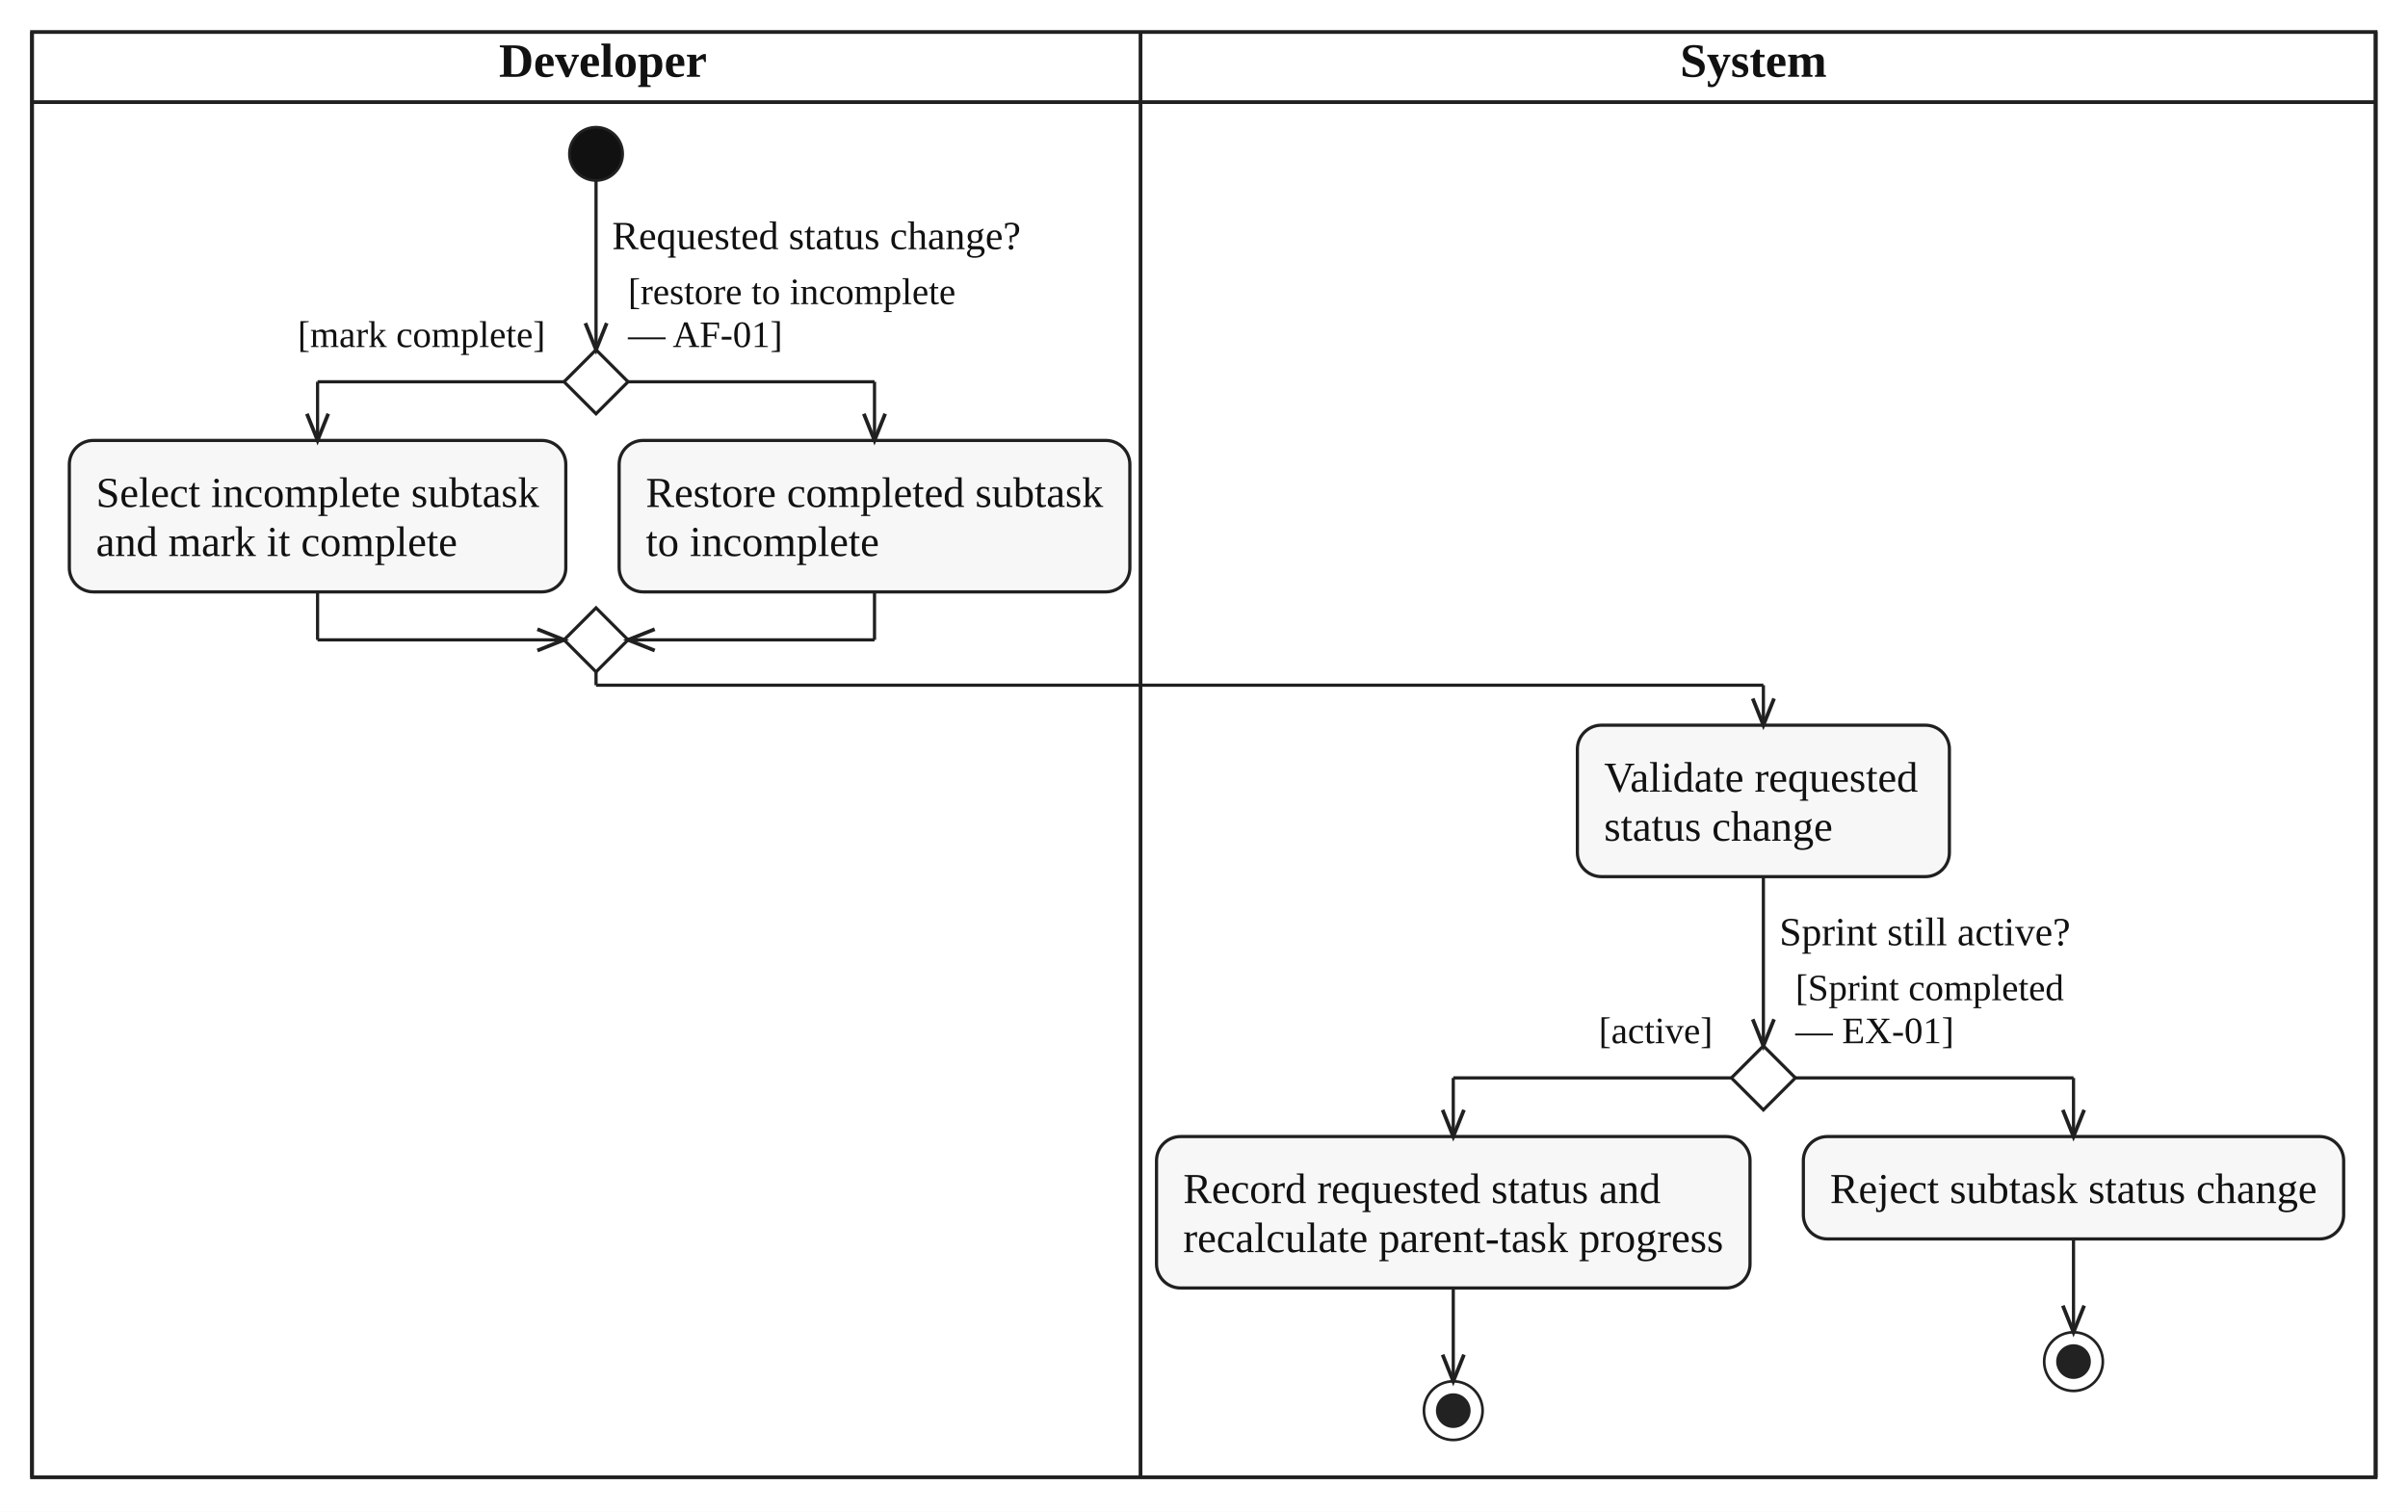
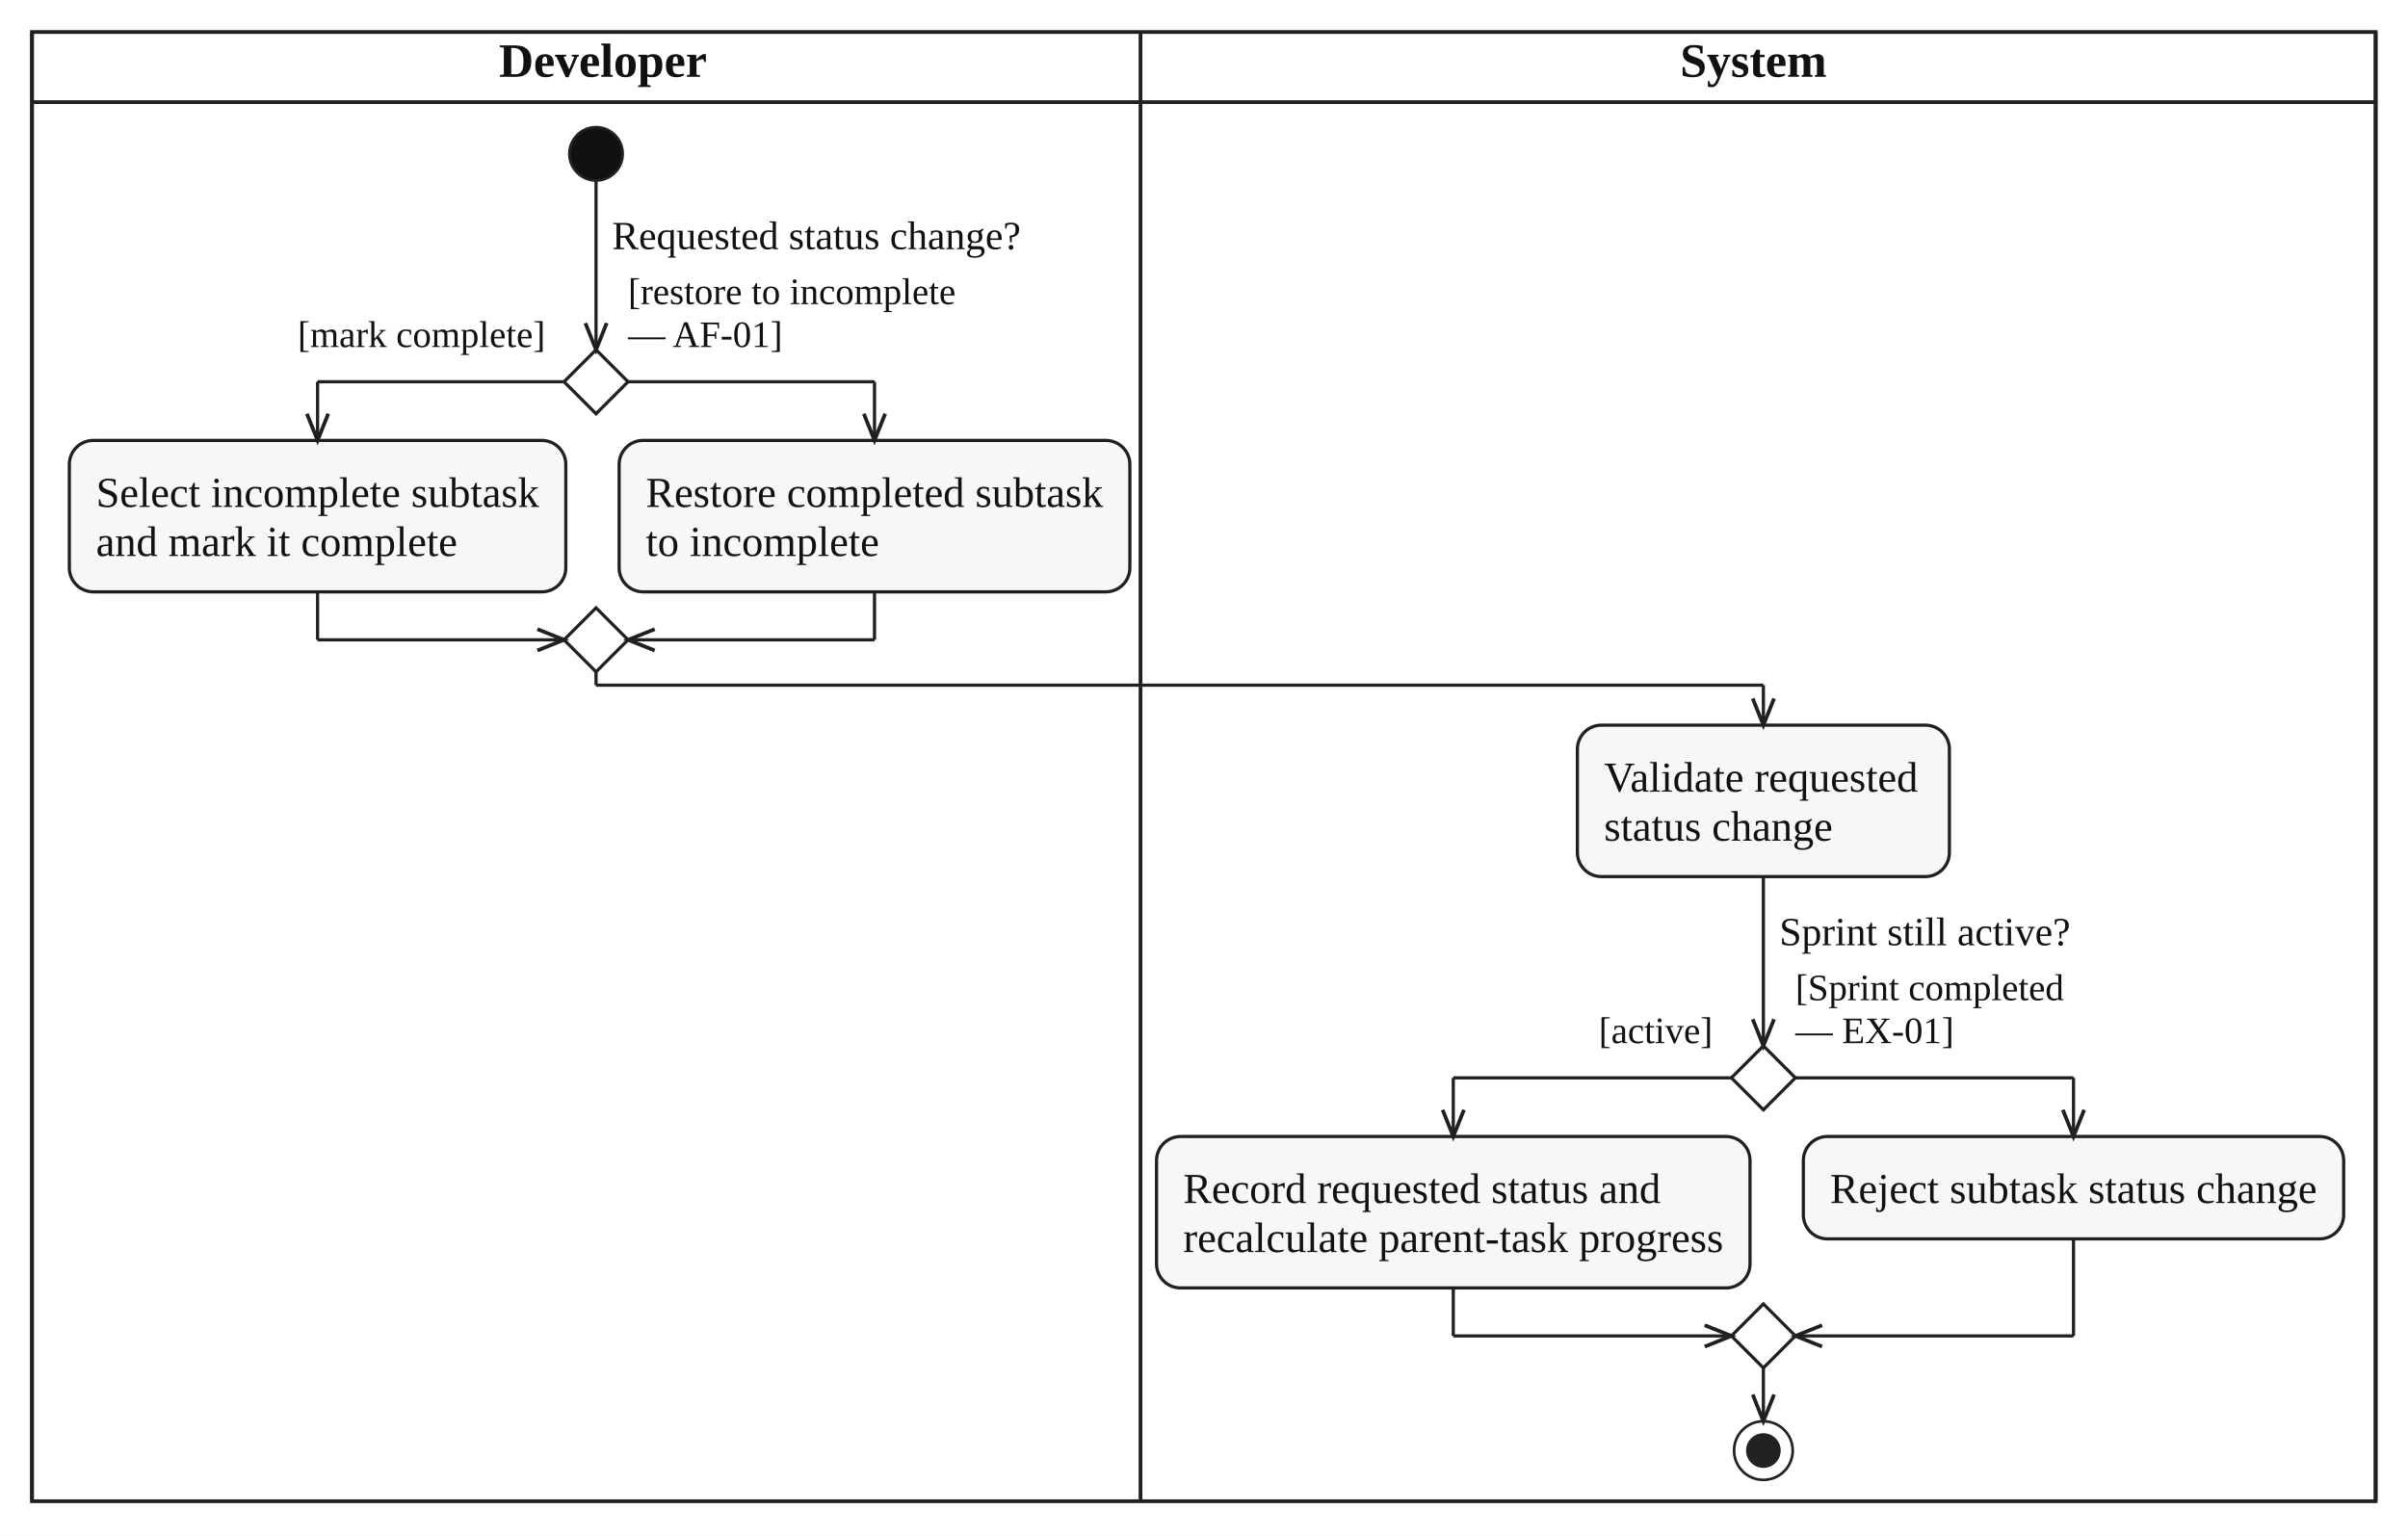
- <svg xmlns="http://www.w3.org/2000/svg" contentStyleType="text/css" height="567px" preserveAspectRatio="none" style="width:903px;height:567px;background:#FFFFFF;" version="1.1" viewBox="-5 0.394 903 567" width="903px" zoomAndPan="magnify" data-pres-formatted="1">
-   <rect id="pres-background" x="-5" y="0.394" width="903" height="567" fill="#FFFFFF" stroke="none" />
+ <svg xmlns="http://www.w3.org/2000/svg" contentStyleType="text/css" height="576px" preserveAspectRatio="none" style="width:903px;height:576px;background:#FFFFFF;" version="1.1" viewBox="-5 0.394 903 576" width="903px" zoomAndPan="magnify" data-pres-formatted="1">
+   <rect id="pres-background" x="-5" y="0.394" width="903" height="576" fill="#FFFFFF" stroke="none" />
  <defs />
  <g>
    <rect fill="#FFFFFF" height="30.698" style="stroke:#FFFFFF;stroke-width:1.0;" width="864.125" x="15" y="12.394" />
    <ellipse cx="218.514" cy="58.092" fill="#111111" rx="10" ry="10" style="stroke:#222222;stroke-width:1.0;" />
    <polygon fill="#FFFFFF" points="218.514,131.582,230.514,143.582,218.514,155.582,206.514,143.582,218.514,131.582" style="stroke:#202020;stroke-width:1.2;" />
    <text fill="#111111" font-family="Times New Roman" font-size="15" lengthAdjust="spacing" textLength="153.281" x="224.514" y="93.84">Requested status change?</text>
    <text fill="#111111" font-family="Times New Roman" font-size="15" lengthAdjust="spacing" textLength="3.75" x="224.514" y="111.089"> </text>
    <text fill="#111111" font-family="Times New Roman" font-size="15" lengthAdjust="spacing" textLength="3.75" x="224.514" y="128.337"> </text>
    <text fill="#111111" font-family="Times New Roman" font-size="14" lengthAdjust="spacing" textLength="99.9" x="106.613" y="130.554">[mark complete]  </text>
    <text fill="#111111" font-family="Times New Roman" font-size="6" lengthAdjust="spacing" textLength="1.5" x="106.613" y="139.184"> </text>
    <text fill="#111111" font-family="Times New Roman" font-size="14" lengthAdjust="spacing" textLength="129.842" x="230.514" y="114.455">  [restore to incomplete</text>
    <text fill="#111111" font-family="Times New Roman" font-size="14" lengthAdjust="spacing" textLength="65.721" x="230.514" y="130.554">  — AF-01]</text>
    <text fill="#111111" font-family="Times New Roman" font-size="6" lengthAdjust="spacing" textLength="1.5" x="230.514" y="139.184"> </text>
    <rect fill="#F7F7F7" height="56.797" rx="9" ry="9" style="stroke:#202020;stroke-width:1.2;" width="186.18" x="21" y="165.582" />
    <text fill="#111111" font-family="Times New Roman" font-size="16" lengthAdjust="spacing" textLength="166.18" x="31" y="190.519">Select incomplete subtask</text>
    <text fill="#111111" font-family="Times New Roman" font-size="16" lengthAdjust="spacing" textLength="135.508" x="31" y="208.918">and mark it complete</text>
    <rect fill="#F7F7F7" height="56.797" rx="9" ry="9" style="stroke:#202020;stroke-width:1.2;" width="191.516" x="227.18" y="165.582" />
    <text fill="#111111" font-family="Times New Roman" font-size="16" lengthAdjust="spacing" textLength="171.516" x="237.18" y="190.519">Restore completed subtask</text>
    <text fill="#111111" font-family="Times New Roman" font-size="16" lengthAdjust="spacing" textLength="87.531" x="237.18" y="208.918">to incomplete</text>
    <polygon fill="#FFFFFF" points="218.514,228.379,230.514,240.379,218.514,252.379,206.514,240.379,218.514,228.379" style="stroke:#202020;stroke-width:1.2;" />
-     <line style="stroke:#202020;stroke-width:1.4;" x1="7" x2="7" y1="12.394" y2="554.463" />
+     <line style="stroke:#202020;stroke-width:1.4;" x1="7" x2="7" y1="12.394" y2="563.463" />
    <rect fill="#F7F7F7" height="56.797" rx="9" ry="9" style="stroke:#202020;stroke-width:1.2;" width="139.5" x="586.521" y="272.379" />
    <text fill="#111111" font-family="Times New Roman" font-size="16" lengthAdjust="spacing" textLength="119.5" x="596.521" y="297.316">Validate requested</text>
    <text fill="#111111" font-family="Times New Roman" font-size="16" lengthAdjust="spacing" textLength="85.75" x="596.521" y="315.715">status change</text>
    <polygon fill="#FFFFFF" points="656.271,392.666,668.271,404.666,656.271,416.666,644.271,404.666,656.271,392.666" style="stroke:#202020;stroke-width:1.2;" />
    <text fill="#111111" font-family="Times New Roman" font-size="15" lengthAdjust="spacing" textLength="109.145" x="662.271" y="354.924">Sprint still active?</text>
    <text fill="#111111" font-family="Times New Roman" font-size="15" lengthAdjust="spacing" textLength="3.75" x="662.271" y="372.173"> </text>
    <text fill="#111111" font-family="Times New Roman" font-size="15" lengthAdjust="spacing" textLength="3.75" x="662.271" y="389.421"> </text>
    <text fill="#111111" font-family="Times New Roman" font-size="14" lengthAdjust="spacing" textLength="49.745" x="594.526" y="391.638">[active]  </text>
    <text fill="#111111" font-family="Times New Roman" font-size="6" lengthAdjust="spacing" textLength="1.5" x="594.526" y="400.268"> </text>
    <text fill="#111111" font-family="Times New Roman" font-size="14" lengthAdjust="spacing" textLength="107.7" x="668.271" y="375.539">  [Sprint completed</text>
    <text fill="#111111" font-family="Times New Roman" font-size="14" lengthAdjust="spacing" textLength="66.486" x="668.271" y="391.638">  — EX-01]</text>
    <text fill="#111111" font-family="Times New Roman" font-size="6" lengthAdjust="spacing" textLength="1.5" x="668.271" y="400.268"> </text>
    <rect fill="#F7F7F7" height="56.797" rx="9" ry="9" style="stroke:#202020;stroke-width:1.2;" width="222.562" x="428.695" y="426.666" />
    <text fill="#111111" font-family="Times New Roman" font-size="16" lengthAdjust="spacing" textLength="179.055" x="438.695" y="451.603">Record requested status and</text>
    <text fill="#111111" font-family="Times New Roman" font-size="16" lengthAdjust="spacing" textLength="202.562" x="438.695" y="470.002">recalculate parent-task progress</text>
-     <ellipse cx="539.977" cy="529.463" fill="none" rx="11" ry="11" style="stroke:#222222;stroke-width:1.0;" />
-     <ellipse cx="539.977" cy="529.463" fill="#222222" rx="6" ry="6" style="stroke:#222222;stroke-width:1.0;" />
    <rect fill="#F7F7F7" height="38.398" rx="9" ry="9" style="stroke:#202020;stroke-width:1.2;" width="202.617" x="671.258" y="426.666" />
    <text fill="#111111" font-family="Times New Roman" font-size="16" lengthAdjust="spacing" textLength="182.617" x="681.258" y="451.603">Reject subtask status change</text>
-     <ellipse cx="772.566" cy="511.065" fill="none" rx="11" ry="11" style="stroke:#222222;stroke-width:1.0;" />
-     <ellipse cx="772.566" cy="511.065" fill="#222222" rx="6" ry="6" style="stroke:#222222;stroke-width:1.0;" />
-     <line style="stroke:#202020;stroke-width:1.4;" x1="422.695" x2="422.695" y1="12.394" y2="554.463" />
-     <line style="stroke:#202020;stroke-width:1.4;" x1="885.875" x2="885.875" y1="12.394" y2="554.463" />
+     <polygon fill="#FFFFFF" points="656.271,489.463,668.271,501.463,656.271,513.463,644.271,501.463,656.271,489.463" style="stroke:#202020;stroke-width:1.2;" />
+     <ellipse cx="656.271" cy="544.463" fill="none" rx="11" ry="11" style="stroke:#222222;stroke-width:1.0;" />
+     <ellipse cx="656.271" cy="544.463" fill="#222222" rx="6" ry="6" style="stroke:#222222;stroke-width:1.0;" />
+     <line style="stroke:#202020;stroke-width:1.4;" x1="422.695" x2="422.695" y1="12.394" y2="563.463" />
+     <line style="stroke:#202020;stroke-width:1.4;" x1="885.875" x2="885.875" y1="12.394" y2="563.463" />
    <line style="stroke:#202020;stroke-width:1.2;" x1="206.514" x2="114.09" y1="143.582" y2="143.582" />
    <line style="stroke:#202020;stroke-width:1.2;" x1="114.09" x2="114.09" y1="143.582" y2="165.582" />
    <polyline points="110.09,155.582 114.09,165.582 118.09,155.582" fill="none" stroke="#202020" stroke-width="1.4" stroke-linejoin="miter" stroke-linecap="butt" class="open-arrowhead" />
    <line style="stroke:#202020;stroke-width:1.2;" x1="230.514" x2="322.938" y1="143.582" y2="143.582" />
    <line style="stroke:#202020;stroke-width:1.2;" x1="322.938" x2="322.938" y1="143.582" y2="165.582" />
    <polyline points="318.938,155.582 322.938,165.582 326.938,155.582" fill="none" stroke="#202020" stroke-width="1.4" stroke-linejoin="miter" stroke-linecap="butt" class="open-arrowhead" />
    <line style="stroke:#202020;stroke-width:1.2;" x1="114.09" x2="114.09" y1="222.379" y2="240.379" />
    <line style="stroke:#202020;stroke-width:1.2;" x1="114.09" x2="206.514" y1="240.379" y2="240.379" />
    <polyline points="196.514,236.379 206.514,240.379 196.514,244.379" fill="none" stroke="#202020" stroke-width="1.4" stroke-linejoin="miter" stroke-linecap="butt" class="open-arrowhead" />
    <line style="stroke:#202020;stroke-width:1.2;" x1="322.938" x2="322.938" y1="222.379" y2="240.379" />
    <line style="stroke:#202020;stroke-width:1.2;" x1="322.938" x2="230.514" y1="240.379" y2="240.379" />
    <polyline points="240.514,236.379 230.514,240.379 240.514,244.379" fill="none" stroke="#202020" stroke-width="1.4" stroke-linejoin="miter" stroke-linecap="butt" class="open-arrowhead" />
    <line style="stroke:#202020;stroke-width:1.2;" x1="218.514" x2="218.514" y1="68.092" y2="131.582" />
    <polyline points="214.514,121.582 218.514,131.582 222.514,121.582" fill="none" stroke="#202020" stroke-width="1.4" stroke-linejoin="miter" stroke-linecap="butt" class="open-arrowhead" />
-     <line style="stroke:#202020;stroke-width:1.2;" x1="539.977" x2="539.977" y1="483.463" y2="518.463" />
-     <polyline points="535.977,508.463 539.977,518.463 543.977,508.463" fill="none" stroke="#202020" stroke-width="1.4" stroke-linejoin="miter" stroke-linecap="butt" class="open-arrowhead" />
-     <line style="stroke:#202020;stroke-width:1.2;" x1="772.566" x2="772.566" y1="465.065" y2="500.065" />
-     <polyline points="768.566,490.065 772.566,500.065 776.566,490.065" fill="none" stroke="#202020" stroke-width="1.4" stroke-linejoin="miter" stroke-linecap="butt" class="open-arrowhead" />
    <line style="stroke:#202020;stroke-width:1.2;" x1="644.271" x2="539.977" y1="404.666" y2="404.666" />
    <line style="stroke:#202020;stroke-width:1.2;" x1="539.977" x2="539.977" y1="404.666" y2="426.666" />
    <polyline points="535.977,416.666 539.977,426.666 543.977,416.666" fill="none" stroke="#202020" stroke-width="1.4" stroke-linejoin="miter" stroke-linecap="butt" class="open-arrowhead" />
    <line style="stroke:#202020;stroke-width:1.2;" x1="668.271" x2="772.566" y1="404.666" y2="404.666" />
    <line style="stroke:#202020;stroke-width:1.2;" x1="772.566" x2="772.566" y1="404.666" y2="426.666" />
    <polyline points="768.566,416.666 772.566,426.666 776.566,416.666" fill="none" stroke="#202020" stroke-width="1.4" stroke-linejoin="miter" stroke-linecap="butt" class="open-arrowhead" />
+     <line style="stroke:#202020;stroke-width:1.2;" x1="539.977" x2="539.977" y1="483.463" y2="501.463" />
+     <line style="stroke:#202020;stroke-width:1.2;" x1="539.977" x2="644.271" y1="501.463" y2="501.463" />
+     <polyline points="634.271,497.463 644.271,501.463 634.271,505.463" fill="none" stroke="#202020" stroke-width="1.4" stroke-linejoin="miter" stroke-linecap="butt" class="open-arrowhead" />
+     <line style="stroke:#202020;stroke-width:1.2;" x1="772.566" x2="772.566" y1="465.065" y2="501.463" />
+     <line style="stroke:#202020;stroke-width:1.2;" x1="772.566" x2="668.271" y1="501.463" y2="501.463" />
+     <polyline points="678.271,497.463 668.271,501.463 678.271,505.463" fill="none" stroke="#202020" stroke-width="1.4" stroke-linejoin="miter" stroke-linecap="butt" class="open-arrowhead" />
    <line style="stroke:#202020;stroke-width:1.2;" x1="656.271" x2="656.271" y1="329.176" y2="392.666" />
    <polyline points="652.271,382.666 656.271,392.666 660.271,382.666" fill="none" stroke="#202020" stroke-width="1.4" stroke-linejoin="miter" stroke-linecap="butt" class="open-arrowhead" />
+     <line style="stroke:#202020;stroke-width:1.2;" x1="656.271" x2="656.271" y1="513.463" y2="533.463" />
+     <polyline points="652.271,523.463 656.271,533.463 660.271,523.463" fill="none" stroke="#202020" stroke-width="1.4" stroke-linejoin="miter" stroke-linecap="butt" class="open-arrowhead" />
    <line style="stroke:#202020;stroke-width:1.2;" x1="218.514" x2="218.514" y1="252.379" y2="257.379" />
    <line style="stroke:#202020;stroke-width:1.2;" x1="218.514" x2="656.271" y1="257.379" y2="257.379" />
    <line style="stroke:#202020;stroke-width:1.2;" x1="656.271" x2="656.271" y1="257.379" y2="272.379" />
    <polyline points="652.271,262.379 656.271,272.379 660.271,262.379" fill="none" stroke="#202020" stroke-width="1.4" stroke-linejoin="miter" stroke-linecap="butt" class="open-arrowhead" />
    <text fill="#111111" font-family="Times New Roman" font-size="18" font-weight="bold" lengthAdjust="spacing" textLength="77.968" x="182.114" y="29.198">Developer</text>
    <text fill="#111111" font-family="Times New Roman" font-size="7" font-weight="bold" lengthAdjust="spacing" textLength="1.75" x="177.614" y="39.627"> </text>
    <text fill="#111111" font-family="Times New Roman" font-size="18" font-weight="bold" lengthAdjust="spacing" textLength="54.993" x="625.039" y="29.198">System</text>
    <text fill="#111111" font-family="Times New Roman" font-size="7" font-weight="bold" lengthAdjust="spacing" textLength="1.75" x="620.539" y="39.627"> </text>
  </g>
  <g id="pres-frame" fill="none" stroke="#202020" stroke-width="1.4">
-     <rect x="7" y="12.394" width="878.875" height="542.069" />
+     <rect x="7" y="12.394" width="878.875" height="551.069" />
    <line x1="7" x2="885.875" y1="38.698" y2="38.698" />
  </g>
</svg>
